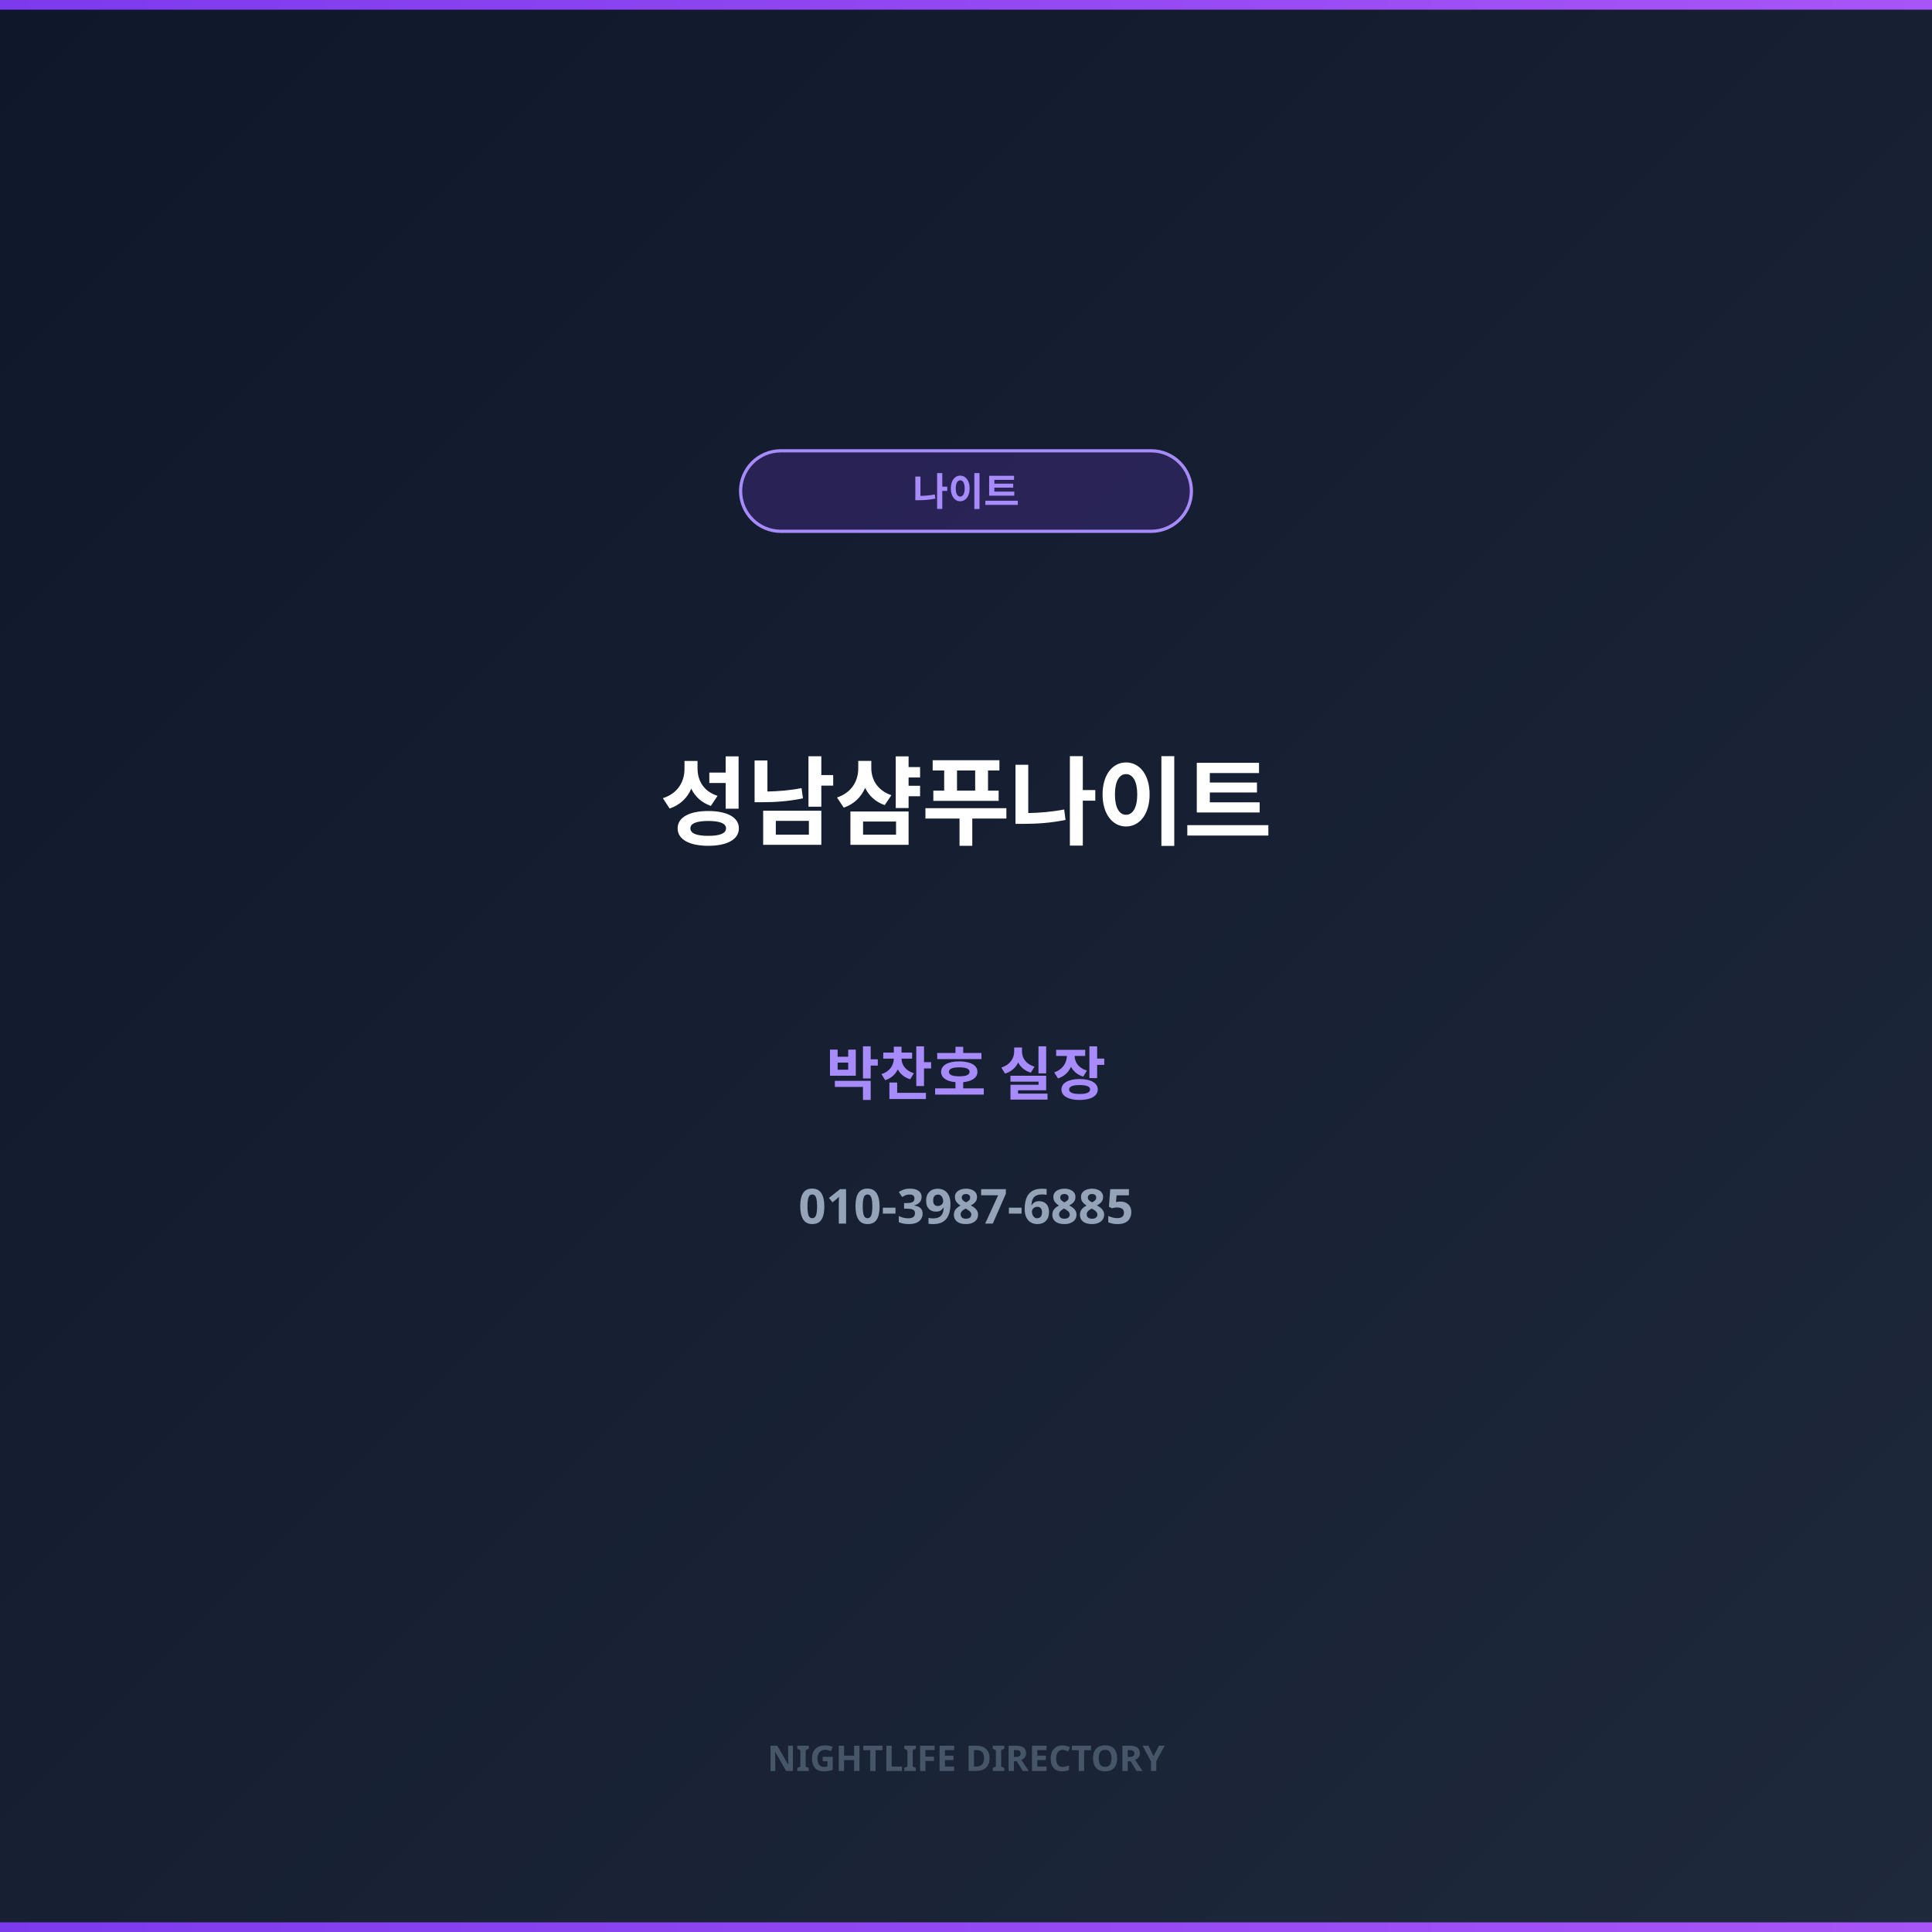
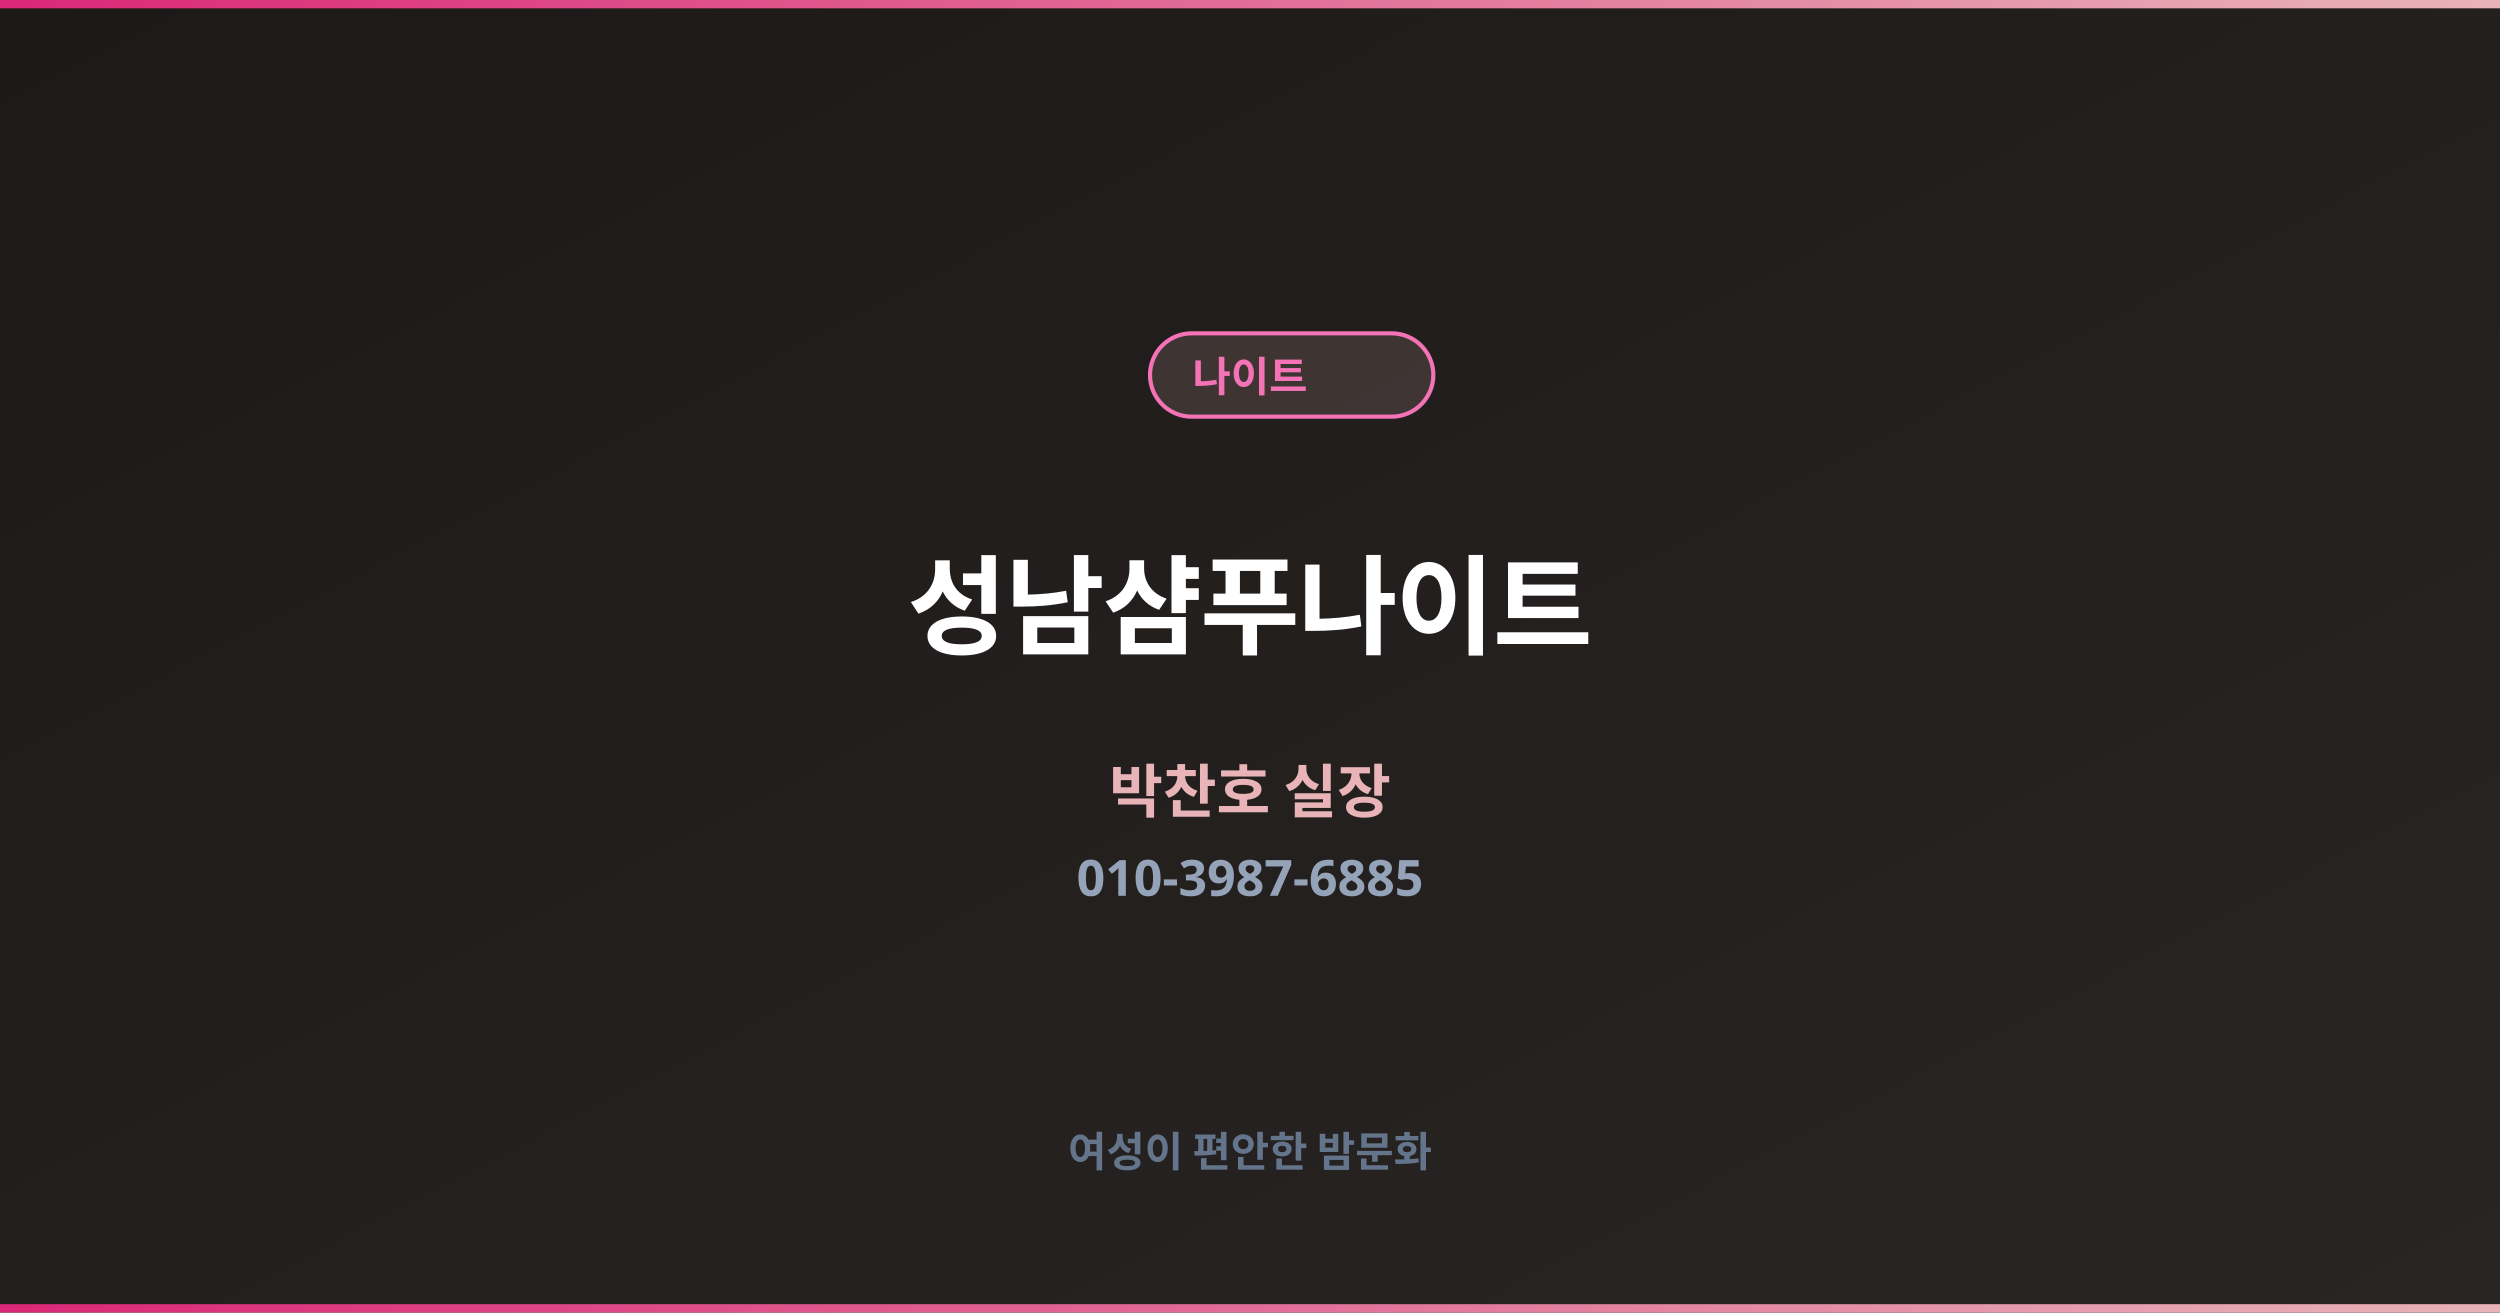
- <svg xmlns="http://www.w3.org/2000/svg" width="1200" height="1200" viewBox="0 0 1200 1200">
+ <svg xmlns="http://www.w3.org/2000/svg" width="1200" height="630" viewBox="0 0 1200 630">
  <defs>
    <linearGradient id="bg" x1="0%" y1="0%" x2="100%" y2="100%">
-       <stop offset="0%" style="stop-color:#0f172a" />
-       <stop offset="100%" style="stop-color:#1e293b" />
+       <stop offset="0%" style="stop-color:#1C1917" />
+       <stop offset="100%" style="stop-color:#292524" />
    </linearGradient>
    <linearGradient id="accent" x1="0%" y1="0%" x2="100%" y2="0%">
-       <stop offset="0%" style="stop-color:#7c3aed" />
-       <stop offset="100%" style="stop-color:#a855f7" />
+       <stop offset="0%" style="stop-color:#DB2777" />
+       <stop offset="100%" style="stop-color:#E8B4B8" />
    </linearGradient>
  </defs>
-   <rect width="1200" height="1200" fill="url(#bg)" />
-   <rect x="0" y="0" width="1200" height="6" fill="url(#accent)" />
-   <rect x="460" y="280" width="280" height="50" rx="25" fill="rgba(124,58,237,0.2)" stroke="#a78bfa" stroke-width="2" />
-   <text x="600" y="314" text-anchor="middle" font-family="'Pretendard',sans-serif" font-size="24" fill="#a78bfa" font-weight="800">나이트</text>
-   <text x="600" y="520" text-anchor="middle" font-family="'Pretendard',sans-serif" font-size="60" font-weight="900" fill="white" letter-spacing="-1">성남샴푸나이트</text>
-   <text x="600" y="680" text-anchor="middle" font-family="'Pretendard',sans-serif" font-size="36" fill="#a78bfa" font-weight="700">박찬호 실장</text>
-   <text x="600" y="760" text-anchor="middle" font-family="'Pretendard',sans-serif" font-size="30" fill="#94a3b8" font-weight="600">010-3987-6885</text>
-   <text x="600" y="1100" text-anchor="middle" font-family="'Pretendard',sans-serif" font-size="22" fill="#475569" font-weight="600">NIGHTLIFE DIRECTORY</text>
-   <rect x="0" y="1194" width="1200" height="6" fill="url(#accent)" />
+   <rect width="1200" height="630" fill="url(#bg)" />
+   <rect x="0" y="0" width="1200" height="4" fill="url(#accent)" />
+   <rect x="0" y="626" width="1200" height="4" fill="url(#accent)" />
+   <rect x="552" y="160" width="136" height="40" rx="20" fill="rgba(232,180,184,0.15)" stroke="#F472B6" stroke-width="2" />
+   <text x="600" y="188" text-anchor="middle" font-family="'Pretendard',sans-serif" font-size="20" fill="#F472B6" font-weight="800">나이트</text>
+   <text x="600" y="310" text-anchor="middle" font-family="'Pretendard',sans-serif" font-size="52" font-weight="900" fill="white" letter-spacing="-1">성남샴푸나이트</text>
+   <text x="600" y="390" text-anchor="middle" font-family="'Pretendard',sans-serif" font-size="28" fill="#E8B4B8" font-weight="700">박찬호 실장</text>
+   <text x="600" y="430" text-anchor="middle" font-family="'Pretendard',sans-serif" font-size="24" fill="#94a3b8" font-weight="600">010-3987-6885</text>
+   <text x="600" y="560" text-anchor="middle" font-family="'Pretendard',sans-serif" font-size="20" fill="#64748b" font-weight="600">여성이 편안한 밤문화</text>
</svg>
